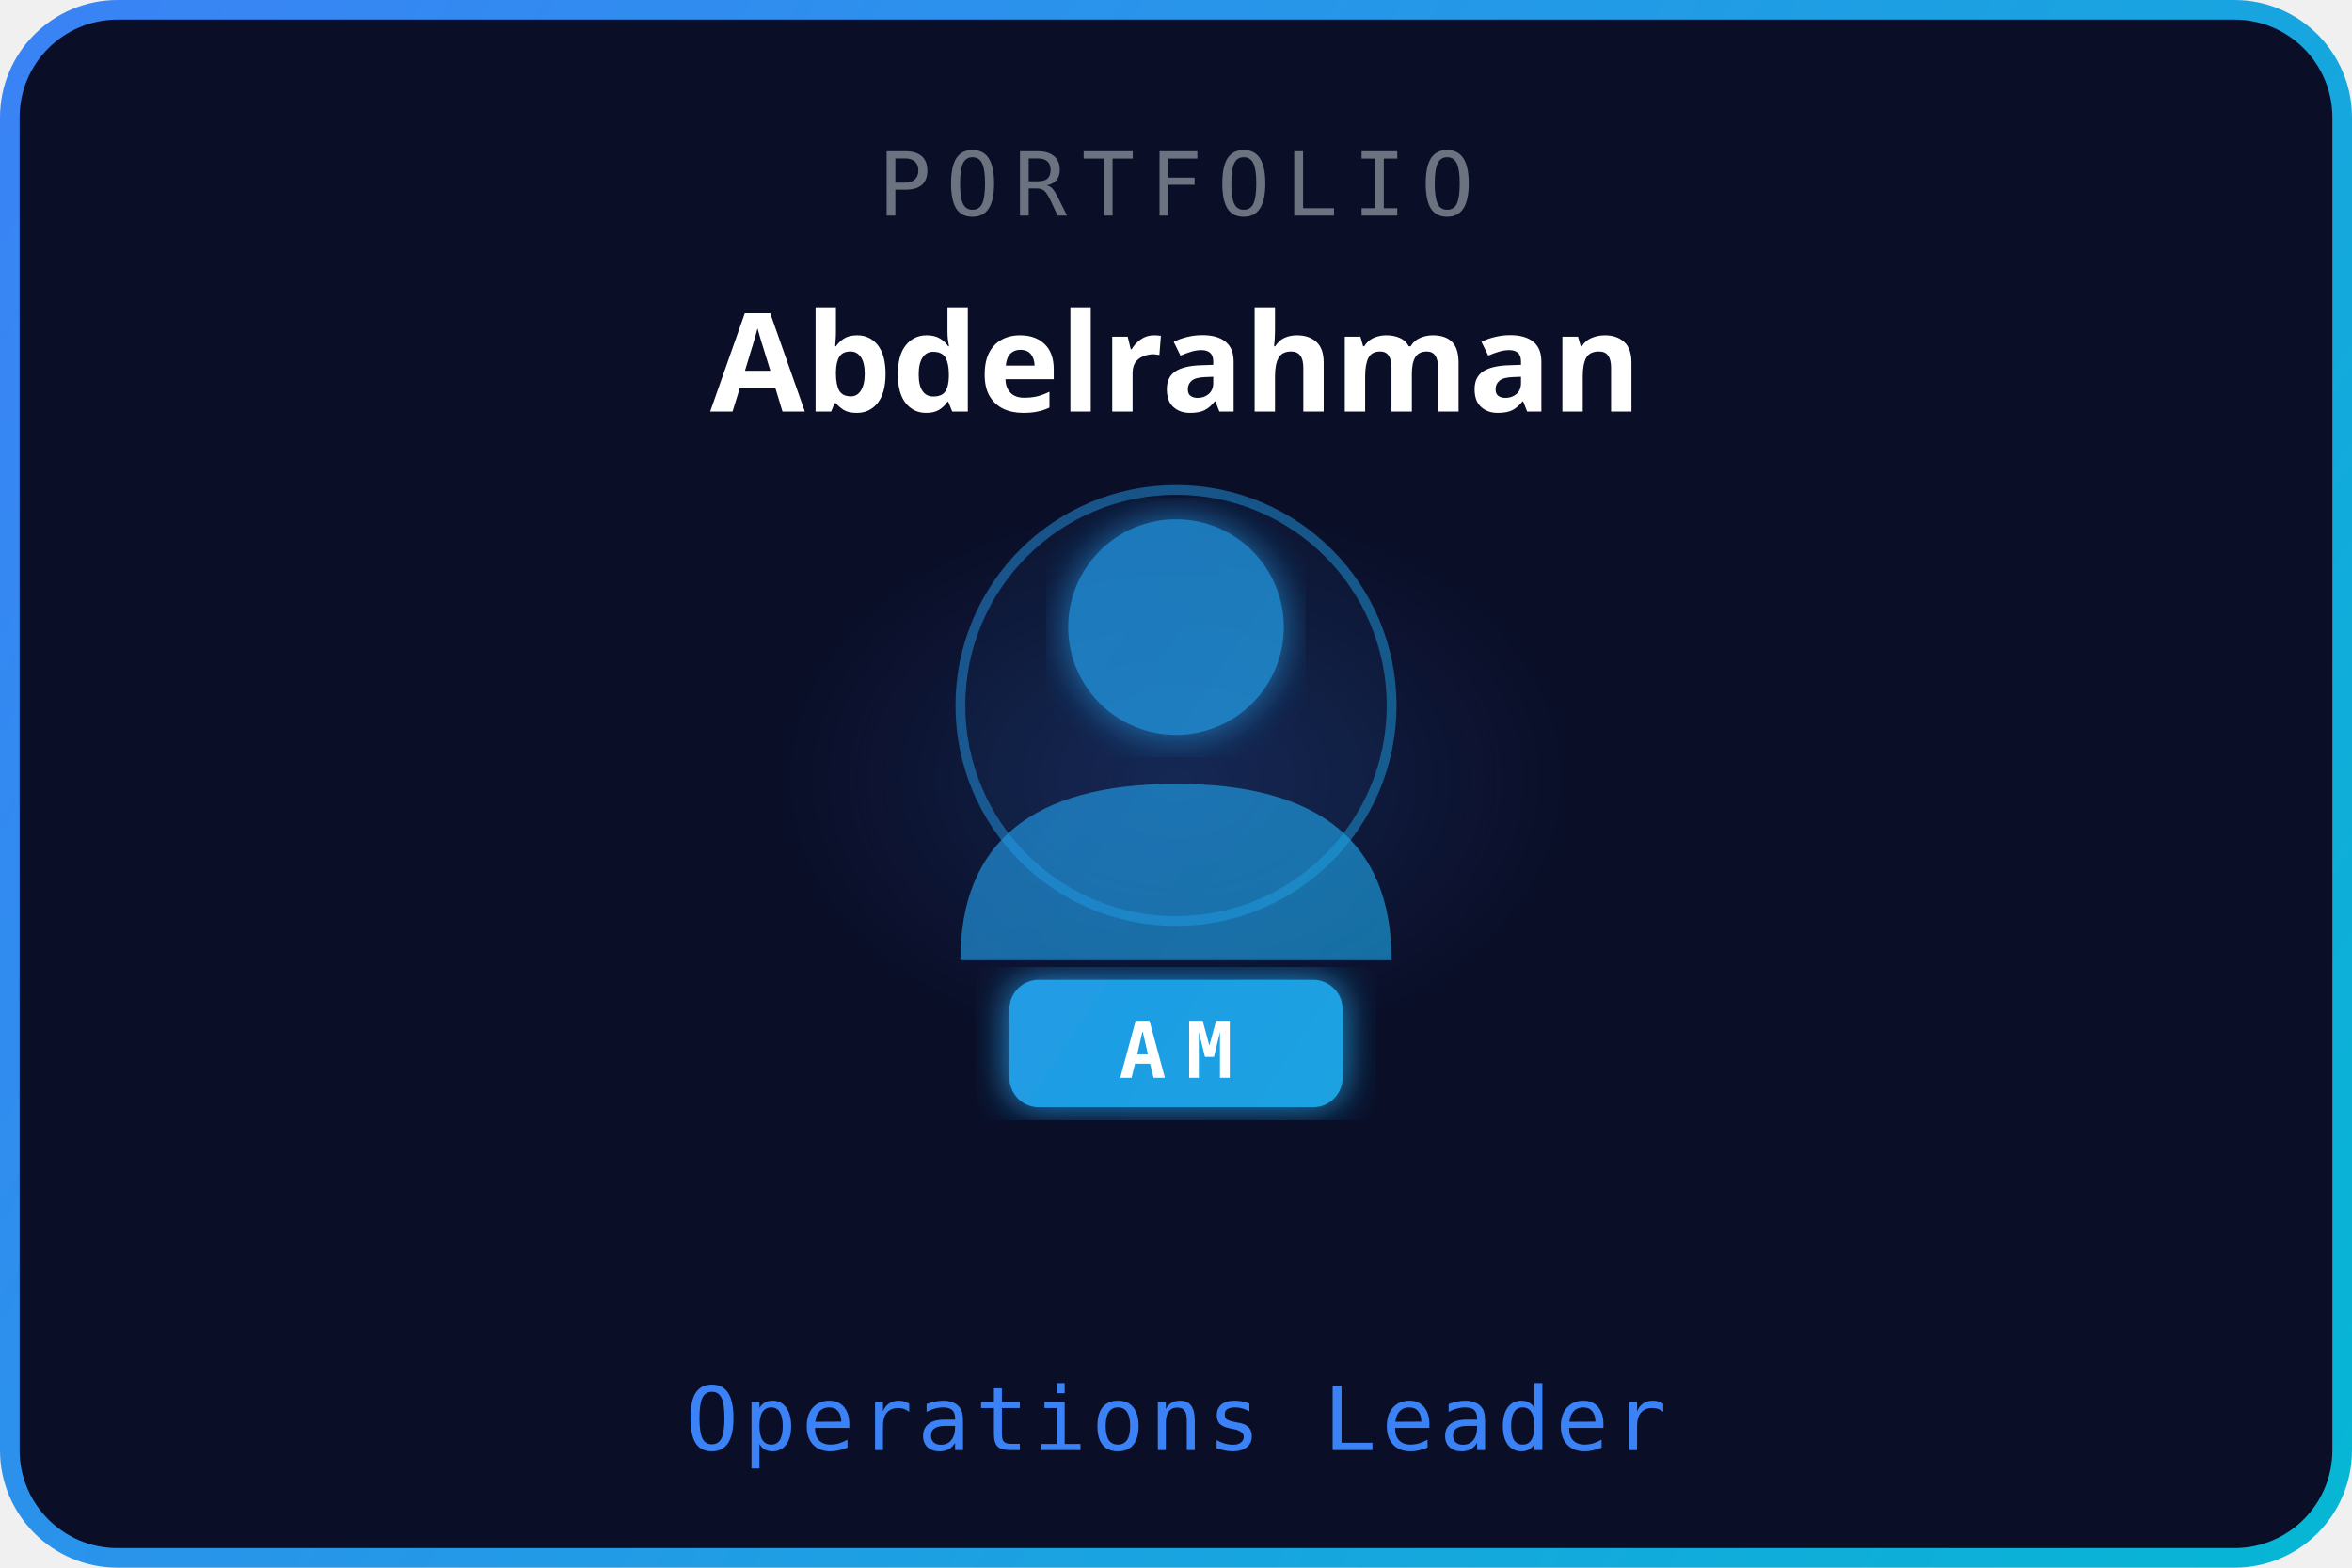
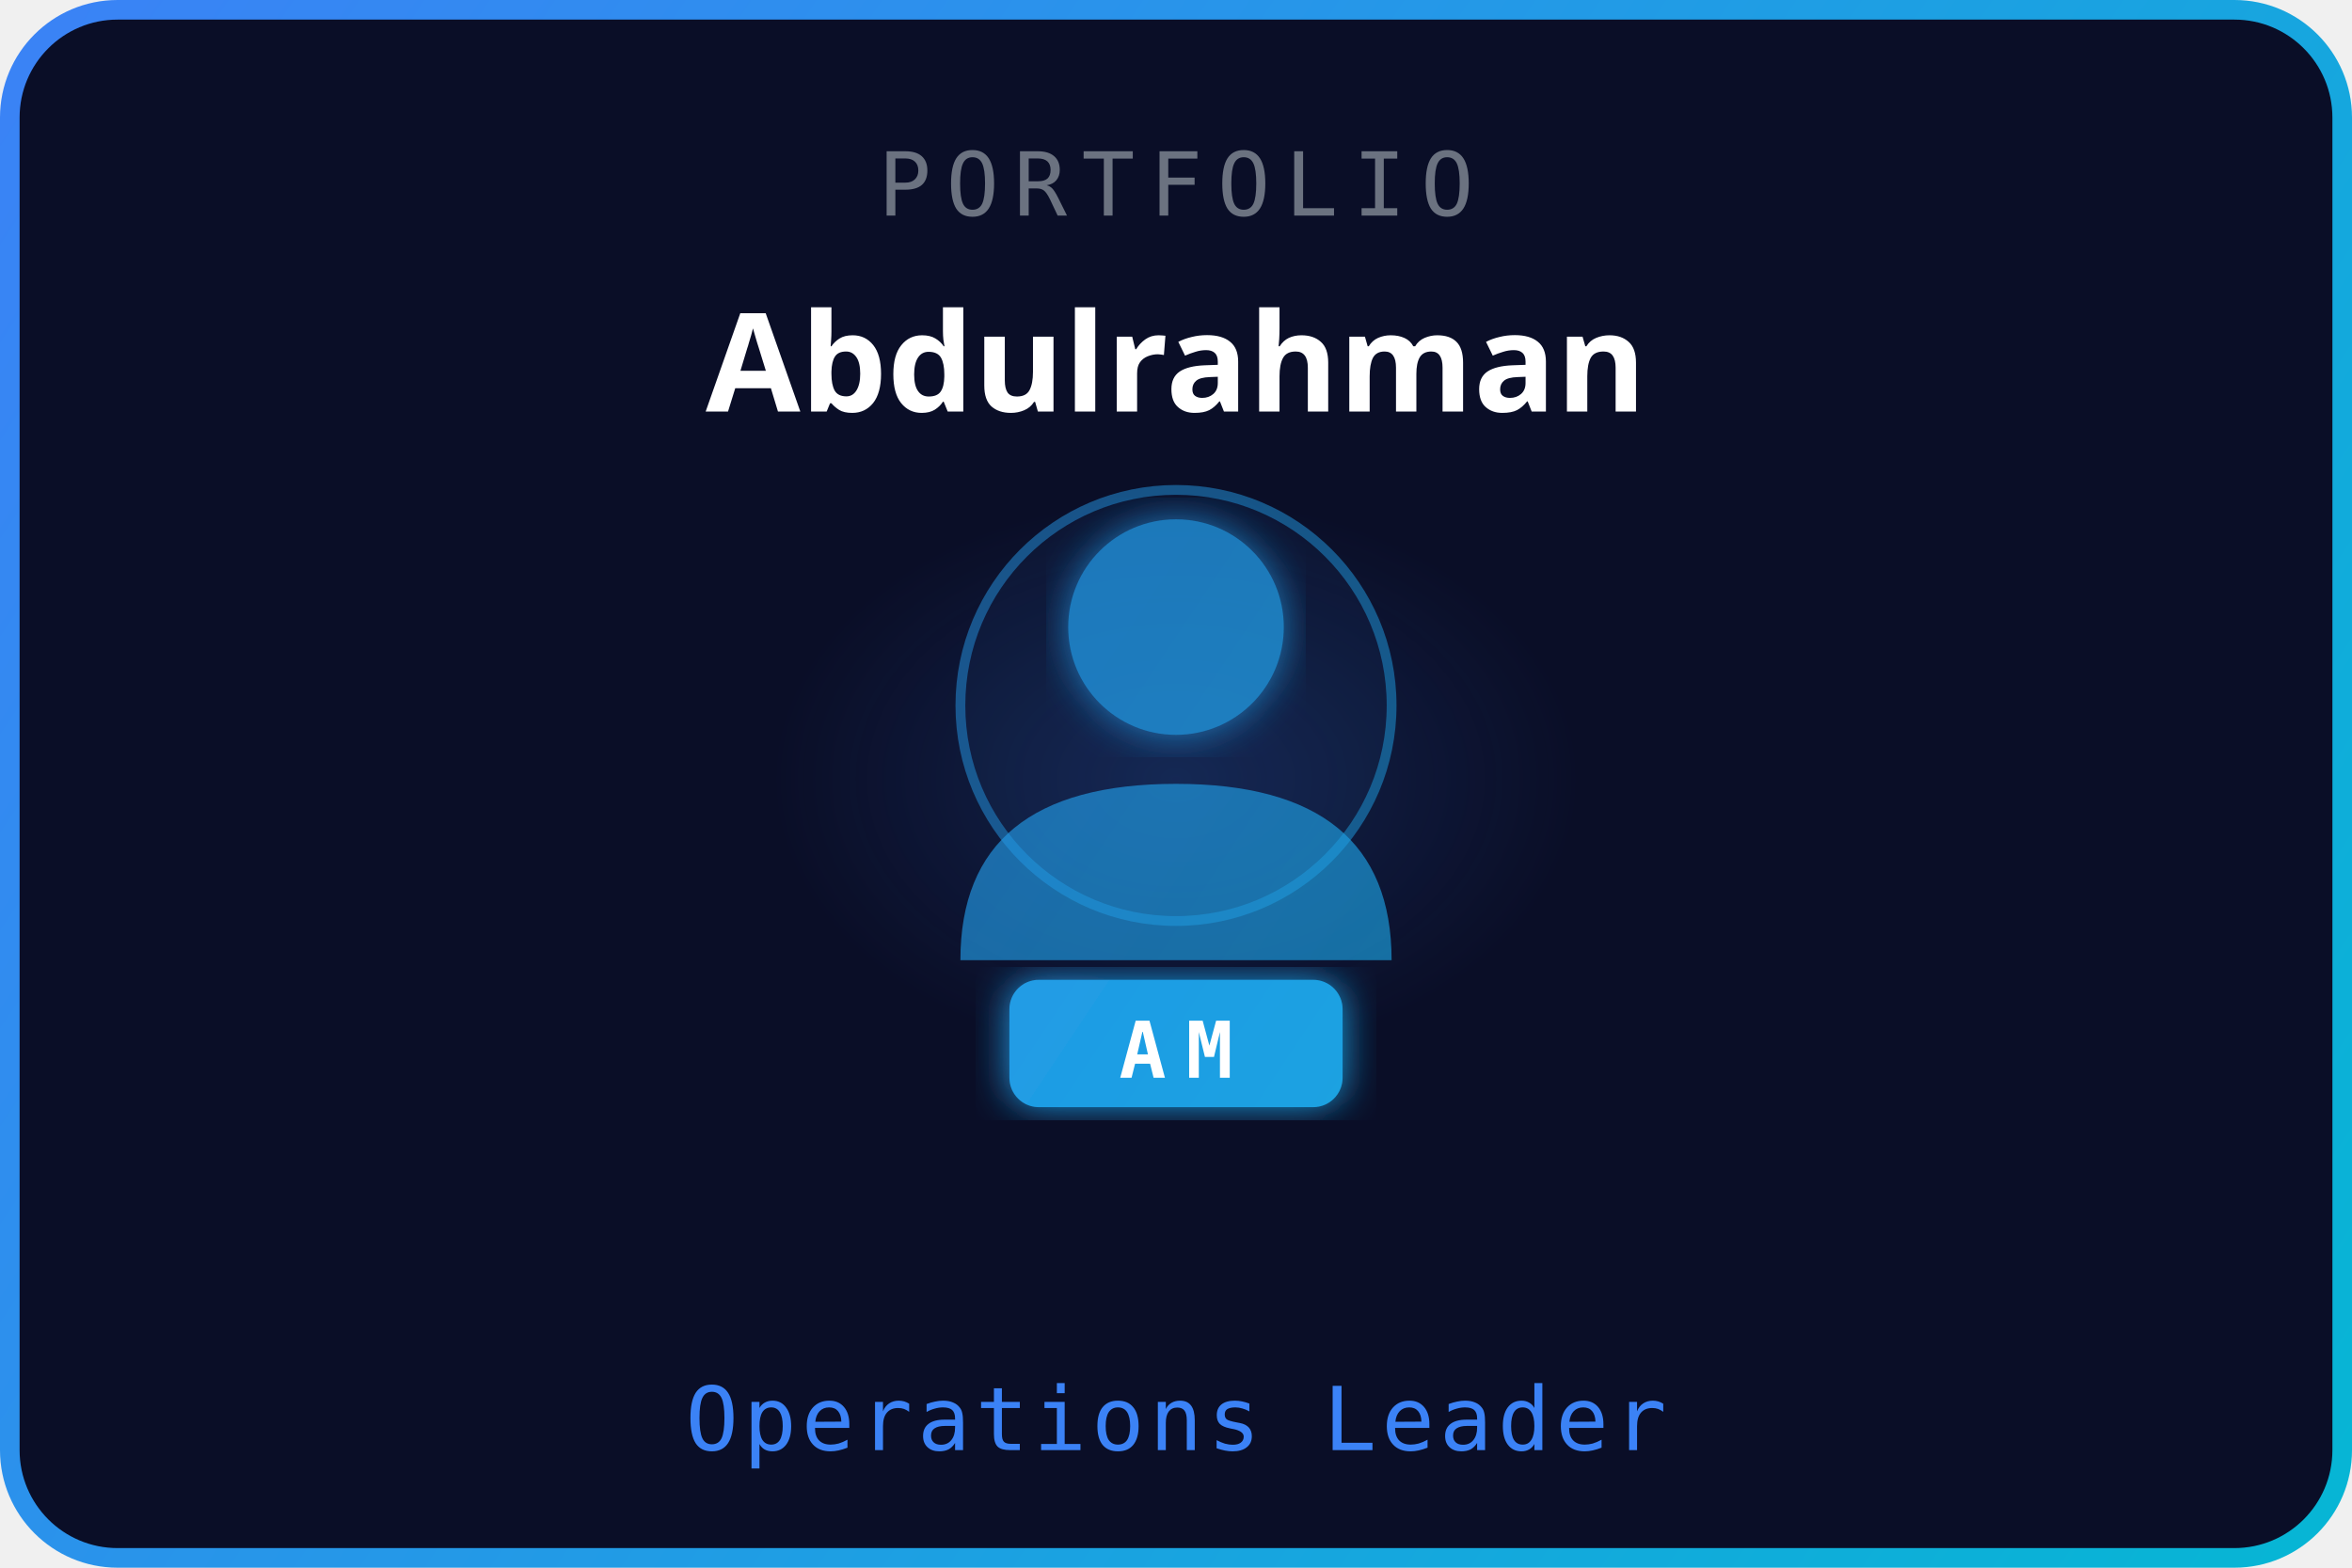
<svg xmlns="http://www.w3.org/2000/svg" viewBox="0 0 240 160">
  <defs>
    <linearGradient id="pp-border" x1="0" y1="0" x2="240" y2="160" gradientUnits="userSpaceOnUse">
      <stop offset="0%" stop-color="#3B82F6" />
      <stop offset="100%" stop-color="#06B6D4" />
    </linearGradient>
    <radialGradient id="pp-glow-bg" cx="50%" cy="52%" r="38%">
      <stop offset="0%" stop-color="#3B82F6" stop-opacity="0.18" />
      <stop offset="100%" stop-color="#3B82F6" stop-opacity="0" />
    </radialGradient>
    <filter id="pp-glow">
      <feGaussianBlur stdDeviation="2" result="b" />
      <feMerge>
        <feMergeNode in="b" />
        <feMergeNode in="SourceGraphic" />
      </feMerge>
    </filter>
  </defs>
  <rect width="240" height="160" rx="12" fill="url(#pp-border)" />
  <rect x="2" y="2" width="236" height="156" rx="10" fill="#0A0E27" />
  <ellipse cx="120" cy="78" rx="54" ry="38" fill="url(#pp-glow-bg)" />
  <text x="120" y="22" text-anchor="middle" fill="#6B7280" font-size="9" font-family="monospace" letter-spacing="1.5">PORTFOLIO</text>
-   <text x="120" y="42" text-anchor="middle" fill="white" font-size="14" font-weight="bold" font-family="system-ui, sans-serif">Abdelrahman</text>
+   <text x="120" y="42" text-anchor="middle" fill="white" font-size="14" font-weight="bold" font-family="system-ui, sans-serif">Abdulrahman</text>
  <circle cx="120" cy="72" r="22" fill="rgba(59,130,246,0.1)" stroke="url(#pp-border)" stroke-width="1" opacity="0.5" />
  <circle cx="120" cy="64" r="11" fill="url(#pp-border)" opacity="0.75" filter="url(#pp-glow)" />
  <path d="M98 98 Q98 80 120 80 Q142 80 142 98 Z" fill="url(#pp-border)" opacity="0.65" />
  <rect x="103" y="100" width="34" height="13" rx="3" fill="url(#pp-border)" filter="url(#pp-glow)" />
  <text x="120" y="110" text-anchor="middle" fill="white" font-size="8" font-weight="bold" font-family="monospace" letter-spacing="2">AM</text>
  <text x="120" y="148" text-anchor="middle" fill="#3B82F6" font-size="9" font-family="monospace" letter-spacing="0.5">Operations Leader</text>
</svg>
